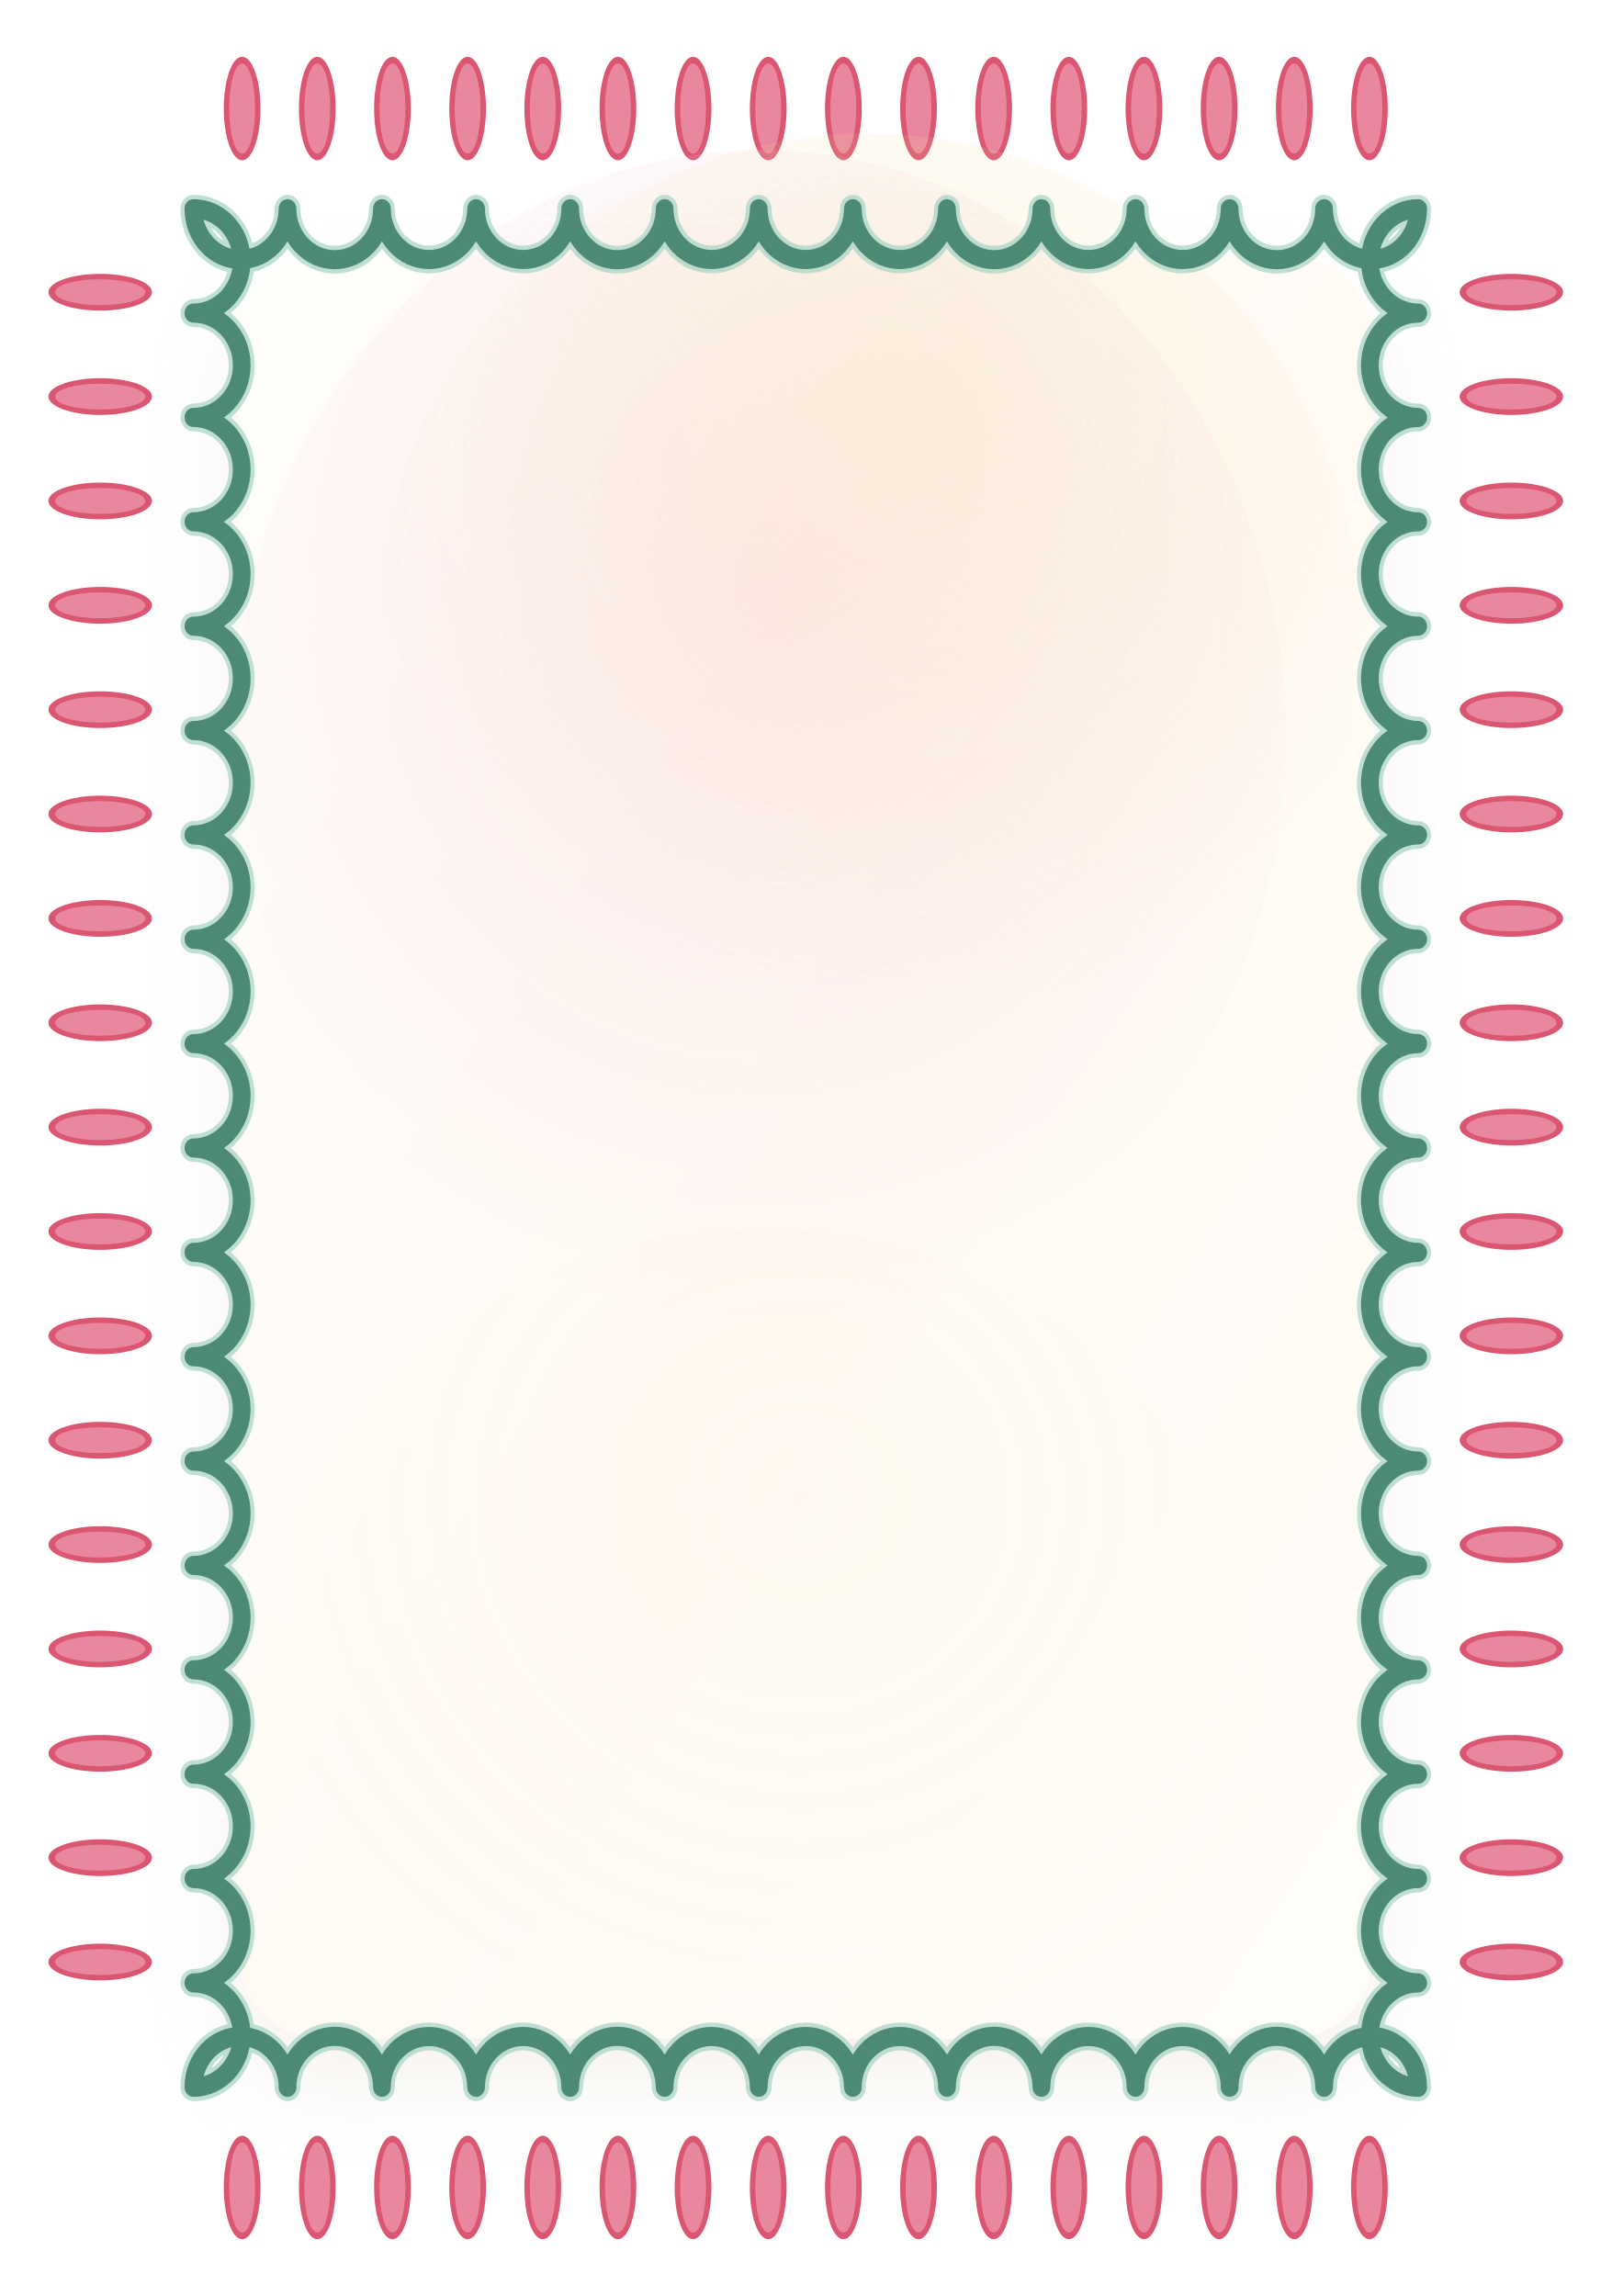
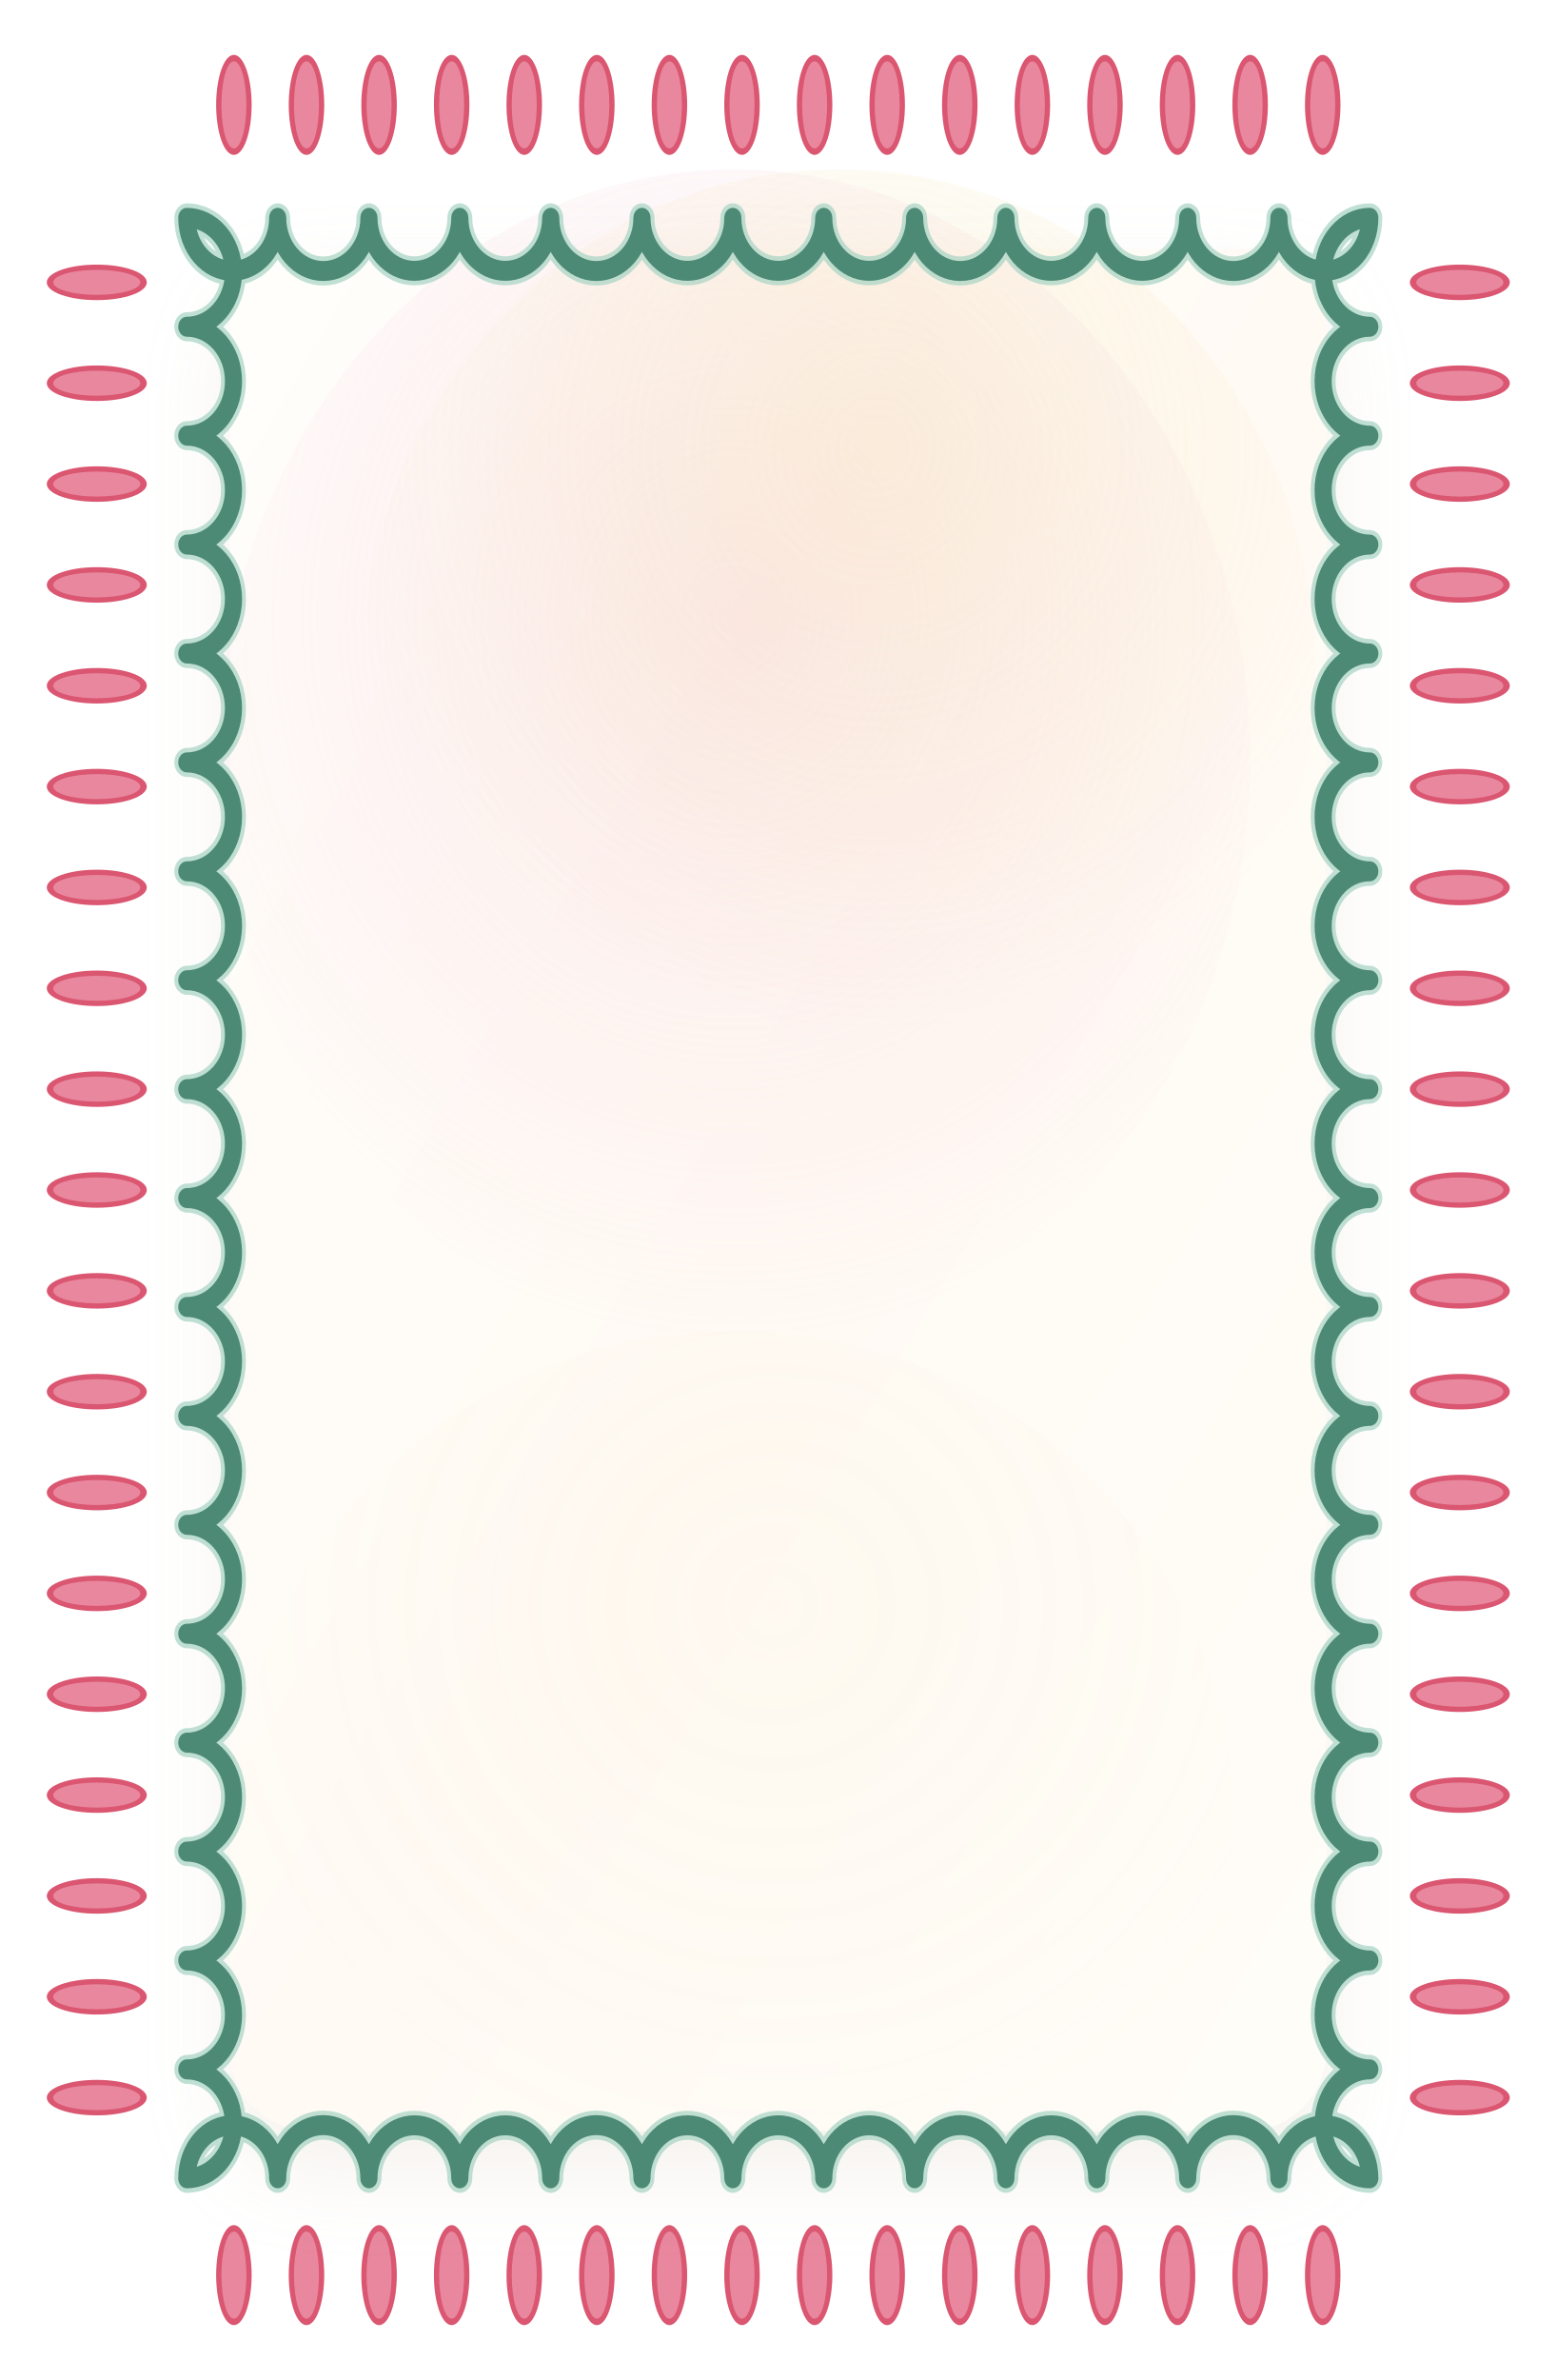
- <svg xmlns="http://www.w3.org/2000/svg" viewBox="0 0 386 550">
+ <svg xmlns="http://www.w3.org/2000/svg" viewBox="0 0 386 590">
  <defs>
    <linearGradient id="paper" x1="0%" y1="0%" x2="100%" y2="100%">
      <stop offset="0%" stop-color="#fffefb" />
      <stop offset="52%" stop-color="#fffaf4" />
      <stop offset="100%" stop-color="#fffdf8" />
    </linearGradient>
    <radialGradient id="washPink" cx="50%" cy="38%" r="62%">
      <stop offset="0%" stop-color="#f5c7d3" stop-opacity=".34" />
      <stop offset="100%" stop-color="#f5c7d3" stop-opacity="0" />
    </radialGradient>
    <radialGradient id="washGold" cx="54%" cy="28%" r="58%">
      <stop offset="0%" stop-color="#f3dd9c" stop-opacity=".24" />
      <stop offset="100%" stop-color="#f3dd9c" stop-opacity="0" />
    </radialGradient>
    <filter id="paperShadow" x="-20%" y="-20%" width="140%" height="140%">
      <feDropShadow dx="0" dy="10" stdDeviation="10" flood-color="#d8c8b5" flood-opacity=".24" />
    </filter>
    <g id="tickMark">
      <ellipse cx="0" cy="0" rx="4.4" ry="12.4" fill="#d84b68" />
      <ellipse cx="0" cy="0" rx="3.1" ry="10.8" fill="#f2a4b8" opacity=".6" />
    </g>
+     <g id="tickRow">
+       <use href="#tickMark" transform="translate(58 0)" />
+       <use href="#tickMark" transform="translate(76 0)" />
+       <use href="#tickMark" transform="translate(94 0)" />
+       <use href="#tickMark" transform="translate(112 0)" />
+       <use href="#tickMark" transform="translate(130 0)" />
+       <use href="#tickMark" transform="translate(148 0)" />
+       <use href="#tickMark" transform="translate(166 0)" />
+       <use href="#tickMark" transform="translate(184 0)" />
+       <use href="#tickMark" transform="translate(202 0)" />
+       <use href="#tickMark" transform="translate(220 0)" />
+       <use href="#tickMark" transform="translate(238 0)" />
+       <use href="#tickMark" transform="translate(256 0)" />
+       <use href="#tickMark" transform="translate(274 0)" />
+       <use href="#tickMark" transform="translate(292 0)" />
+       <use href="#tickMark" transform="translate(310 0)" />
+       <use href="#tickMark" transform="translate(328 0)" />
+     </g>
+     <g id="tickCol">
+       <use href="#tickMark" transform="translate(0 70) rotate(90)" />
+       <use href="#tickMark" transform="translate(0 95) rotate(90)" />
+       <use href="#tickMark" transform="translate(0 120) rotate(90)" />
+       <use href="#tickMark" transform="translate(0 145) rotate(90)" />
+       <use href="#tickMark" transform="translate(0 170) rotate(90)" />
+       <use href="#tickMark" transform="translate(0 195) rotate(90)" />
+       <use href="#tickMark" transform="translate(0 220) rotate(90)" />
+       <use href="#tickMark" transform="translate(0 245) rotate(90)" />
+       <use href="#tickMark" transform="translate(0 270) rotate(90)" />
+       <use href="#tickMark" transform="translate(0 295) rotate(90)" />
+       <use href="#tickMark" transform="translate(0 320) rotate(90)" />
+       <use href="#tickMark" transform="translate(0 345) rotate(90)" />
+       <use href="#tickMark" transform="translate(0 370) rotate(90)" />
+       <use href="#tickMark" transform="translate(0 395) rotate(90)" />
+       <use href="#tickMark" transform="translate(0 420) rotate(90)" />
+       <use href="#tickMark" transform="translate(0 445) rotate(90)" />
+       <use href="#tickMark" transform="translate(0 470) rotate(90)" />
+       <use href="#tickMark" transform="translate(0 495) rotate(90)" />
+       <use href="#tickMark" transform="translate(0 520) rotate(90)" />
+     </g>
  </defs>
  <g opacity=".94">
-     <use href="#tickMark" transform="translate(58 26)" />
-     <use href="#tickMark" transform="translate(76 26)" />
-     <use href="#tickMark" transform="translate(94 26)" />
-     <use href="#tickMark" transform="translate(112 26)" />
-     <use href="#tickMark" transform="translate(130 26)" />
-     <use href="#tickMark" transform="translate(148 26)" />
-     <use href="#tickMark" transform="translate(166 26)" />
-     <use href="#tickMark" transform="translate(184 26)" />
-     <use href="#tickMark" transform="translate(202 26)" />
-     <use href="#tickMark" transform="translate(220 26)" />
-     <use href="#tickMark" transform="translate(238 26)" />
-     <use href="#tickMark" transform="translate(256 26)" />
-     <use href="#tickMark" transform="translate(274 26)" />
-     <use href="#tickMark" transform="translate(292 26)" />
-     <use href="#tickMark" transform="translate(310 26)" />
-     <use href="#tickMark" transform="translate(328 26)" />
-     <use href="#tickMark" transform="translate(58 524)" />
-     <use href="#tickMark" transform="translate(76 524)" />
-     <use href="#tickMark" transform="translate(94 524)" />
-     <use href="#tickMark" transform="translate(112 524)" />
-     <use href="#tickMark" transform="translate(130 524)" />
-     <use href="#tickMark" transform="translate(148 524)" />
-     <use href="#tickMark" transform="translate(166 524)" />
-     <use href="#tickMark" transform="translate(184 524)" />
-     <use href="#tickMark" transform="translate(202 524)" />
-     <use href="#tickMark" transform="translate(220 524)" />
-     <use href="#tickMark" transform="translate(238 524)" />
-     <use href="#tickMark" transform="translate(256 524)" />
-     <use href="#tickMark" transform="translate(274 524)" />
-     <use href="#tickMark" transform="translate(292 524)" />
-     <use href="#tickMark" transform="translate(310 524)" />
-     <use href="#tickMark" transform="translate(328 524)" />
-     <use href="#tickMark" transform="translate(24 70) rotate(90)" />
-     <use href="#tickMark" transform="translate(24 95) rotate(90)" />
-     <use href="#tickMark" transform="translate(24 120) rotate(90)" />
-     <use href="#tickMark" transform="translate(24 145) rotate(90)" />
-     <use href="#tickMark" transform="translate(24 170) rotate(90)" />
-     <use href="#tickMark" transform="translate(24 195) rotate(90)" />
-     <use href="#tickMark" transform="translate(24 220) rotate(90)" />
-     <use href="#tickMark" transform="translate(24 245) rotate(90)" />
-     <use href="#tickMark" transform="translate(24 270) rotate(90)" />
-     <use href="#tickMark" transform="translate(24 295) rotate(90)" />
-     <use href="#tickMark" transform="translate(24 320) rotate(90)" />
-     <use href="#tickMark" transform="translate(24 345) rotate(90)" />
-     <use href="#tickMark" transform="translate(24 370) rotate(90)" />
-     <use href="#tickMark" transform="translate(24 395) rotate(90)" />
-     <use href="#tickMark" transform="translate(24 420) rotate(90)" />
-     <use href="#tickMark" transform="translate(24 445) rotate(90)" />
-     <use href="#tickMark" transform="translate(24 470) rotate(90)" />
-     <use href="#tickMark" transform="translate(362 70) rotate(90)" />
-     <use href="#tickMark" transform="translate(362 95) rotate(90)" />
-     <use href="#tickMark" transform="translate(362 120) rotate(90)" />
-     <use href="#tickMark" transform="translate(362 145) rotate(90)" />
-     <use href="#tickMark" transform="translate(362 170) rotate(90)" />
-     <use href="#tickMark" transform="translate(362 195) rotate(90)" />
-     <use href="#tickMark" transform="translate(362 220) rotate(90)" />
-     <use href="#tickMark" transform="translate(362 245) rotate(90)" />
-     <use href="#tickMark" transform="translate(362 270) rotate(90)" />
-     <use href="#tickMark" transform="translate(362 295) rotate(90)" />
-     <use href="#tickMark" transform="translate(362 320) rotate(90)" />
-     <use href="#tickMark" transform="translate(362 345) rotate(90)" />
-     <use href="#tickMark" transform="translate(362 370) rotate(90)" />
-     <use href="#tickMark" transform="translate(362 395) rotate(90)" />
-     <use href="#tickMark" transform="translate(362 420) rotate(90)" />
-     <use href="#tickMark" transform="translate(362 445) rotate(90)" />
-     <use href="#tickMark" transform="translate(362 470) rotate(90)" />
+     <use href="#tickRow" transform="translate(0 26)" />
+     <use href="#tickRow" transform="translate(0 564)" />
+     <use href="#tickCol" transform="translate(24 0)" />
+     <use href="#tickCol" transform="translate(362 0)" />
  </g>
-   <rect x="57.1" y="61.7" width="271.8" height="426.6" rx="20" fill="url(#paper)" filter="url(#paperShadow)" />
-   <ellipse cx="182" cy="176" rx="126" ry="140" fill="url(#washPink)" />
-   <ellipse cx="208" cy="154" rx="118" ry="122" fill="url(#washGold)" />
-   <ellipse cx="182" cy="410" rx="120" ry="116" fill="url(#washGold)" opacity=".24" />
-   <path d="M 60.0 60.0 A 14.6 14.6 0 0 0 89.2 60.0 A 14.6 14.6 0 0 0 118.5 60.0 A 14.6 14.6 0 0 0 147.7 60.0 A 14.6 14.6 0 0 0 176.9 60.0 A 14.6 14.6 0 0 0 206.2 60.0 A 14.6 14.6 0 0 0 235.4 60.0 A 14.6 14.6 0 0 0 264.6 60.0 A 14.6 14.6 0 0 0 293.8 60.0 A 14.6 14.6 0 0 0 323.1 60.0 A 14.6 14.6 0 0 0 352.3 60.0 A 14.6 14.6 0 0 0 381.5 60.0 A 14.6 14.6 0 0 0 410.8 60.0 A 14.6 14.6 0 0 0 440.0 60.0 A 15.0 15.0 0 0 0 440.0 90.0 A 15.0 15.0 0 0 0 440.0 120.0 A 15.0 15.0 0 0 0 440.0 150.0 A 15.0 15.0 0 0 0 440.0 180.0 A 15.0 15.0 0 0 0 440.0 210.0 A 15.0 15.0 0 0 0 440.0 240.0 A 15.0 15.0 0 0 0 440.0 270.0 A 15.0 15.0 0 0 0 440.0 300.0 A 15.0 15.0 0 0 0 440.0 330.0 A 15.0 15.0 0 0 0 440.0 360.0 A 15.0 15.0 0 0 0 440.0 390.0 A 15.0 15.0 0 0 0 440.0 420.0 A 15.0 15.0 0 0 0 440.0 450.0 A 15.0 15.0 0 0 0 440.0 480.0 A 15.0 15.0 0 0 0 440.0 510.0 A 15.0 15.0 0 0 0 440.0 540.0 A 15.0 15.0 0 0 0 440.0 570.0 A 15.0 15.0 0 0 0 440.0 600.0 A 14.6 14.6 0 0 0 410.8 600.0 A 14.6 14.6 0 0 0 381.5 600.0 A 14.6 14.6 0 0 0 352.3 600.0 A 14.6 14.6 0 0 0 323.1 600.0 A 14.6 14.6 0 0 0 293.8 600.0 A 14.6 14.6 0 0 0 264.6 600.0 A 14.6 14.6 0 0 0 235.4 600.0 A 14.6 14.6 0 0 0 206.2 600.0 A 14.6 14.6 0 0 0 176.9 600.0 A 14.6 14.6 0 0 0 147.7 600.0 A 14.6 14.6 0 0 0 118.5 600.0 A 14.6 14.6 0 0 0 89.2 600.0 A 14.6 14.6 0 0 0 60.0 600.0 A 15.0 15.0 0 0 0 60.0 570.0 A 15.0 15.0 0 0 0 60.0 540.0 A 15.0 15.0 0 0 0 60.0 510.0 A 15.0 15.0 0 0 0 60.0 480.0 A 15.0 15.0 0 0 0 60.0 450.0 A 15.0 15.0 0 0 0 60.0 420.0 A 15.0 15.0 0 0 0 60.0 390.0 A 15.0 15.0 0 0 0 60.0 360.0 A 15.0 15.0 0 0 0 60.0 330.0 A 15.0 15.0 0 0 0 60.0 300.0 A 15.0 15.0 0 0 0 60.0 270.0 A 15.0 15.0 0 0 0 60.0 240.0 A 15.0 15.0 0 0 0 60.0 210.0 A 15.0 15.0 0 0 0 60.0 180.0 A 15.0 15.0 0 0 0 60.0 150.0 A 15.0 15.0 0 0 0 60.0 120.0 A 15.0 15.0 0 0 0 60.0 90.0 A 15.0 15.0 0 0 0 60.0 60.0 Z" transform="scale(0.772 0.833333)" fill="none" stroke="#a8d4c5" stroke-width="8" stroke-linecap="round" stroke-linejoin="round" opacity=".72" />
-   <path d="M 60.0 60.0 A 14.6 14.6 0 0 0 89.2 60.0 A 14.6 14.6 0 0 0 118.5 60.0 A 14.6 14.6 0 0 0 147.7 60.0 A 14.6 14.6 0 0 0 176.9 60.0 A 14.6 14.6 0 0 0 206.2 60.0 A 14.6 14.6 0 0 0 235.4 60.0 A 14.6 14.6 0 0 0 264.6 60.0 A 14.6 14.6 0 0 0 293.8 60.0 A 14.6 14.6 0 0 0 323.1 60.0 A 14.6 14.6 0 0 0 352.3 60.0 A 14.6 14.6 0 0 0 381.5 60.0 A 14.6 14.6 0 0 0 410.8 60.0 A 14.6 14.6 0 0 0 440.0 60.0 A 15.0 15.0 0 0 0 440.0 90.0 A 15.0 15.0 0 0 0 440.0 120.0 A 15.0 15.0 0 0 0 440.0 150.0 A 15.0 15.0 0 0 0 440.0 180.0 A 15.0 15.0 0 0 0 440.0 210.0 A 15.0 15.0 0 0 0 440.0 240.0 A 15.0 15.0 0 0 0 440.0 270.0 A 15.0 15.0 0 0 0 440.0 300.0 A 15.0 15.0 0 0 0 440.0 330.0 A 15.0 15.0 0 0 0 440.0 360.0 A 15.0 15.0 0 0 0 440.0 390.0 A 15.0 15.0 0 0 0 440.0 420.0 A 15.0 15.0 0 0 0 440.0 450.0 A 15.0 15.0 0 0 0 440.0 480.0 A 15.0 15.0 0 0 0 440.0 510.0 A 15.0 15.0 0 0 0 440.0 540.0 A 15.0 15.0 0 0 0 440.0 570.0 A 15.0 15.0 0 0 0 440.0 600.0 A 14.6 14.6 0 0 0 410.8 600.0 A 14.6 14.6 0 0 0 381.5 600.0 A 14.6 14.6 0 0 0 352.3 600.0 A 14.6 14.6 0 0 0 323.1 600.0 A 14.6 14.6 0 0 0 293.8 600.0 A 14.6 14.6 0 0 0 264.6 600.0 A 14.6 14.6 0 0 0 235.4 600.0 A 14.6 14.6 0 0 0 206.2 600.0 A 14.6 14.6 0 0 0 176.9 600.0 A 14.6 14.6 0 0 0 147.7 600.0 A 14.6 14.6 0 0 0 118.5 600.0 A 14.6 14.6 0 0 0 89.2 600.0 A 14.6 14.6 0 0 0 60.0 600.0 A 15.0 15.0 0 0 0 60.0 570.0 A 15.0 15.0 0 0 0 60.0 540.0 A 15.0 15.0 0 0 0 60.0 510.0 A 15.0 15.0 0 0 0 60.0 480.0 A 15.0 15.0 0 0 0 60.0 450.0 A 15.0 15.0 0 0 0 60.0 420.0 A 15.0 15.0 0 0 0 60.0 390.0 A 15.0 15.0 0 0 0 60.0 360.0 A 15.0 15.0 0 0 0 60.0 330.0 A 15.0 15.0 0 0 0 60.0 300.0 A 15.0 15.0 0 0 0 60.0 270.0 A 15.0 15.0 0 0 0 60.0 240.0 A 15.0 15.0 0 0 0 60.0 210.0 A 15.0 15.0 0 0 0 60.0 180.0 A 15.0 15.0 0 0 0 60.0 150.0 A 15.0 15.0 0 0 0 60.0 120.0 A 15.0 15.0 0 0 0 60.0 90.0 A 15.0 15.0 0 0 0 60.0 60.0 Z" transform="scale(0.772 0.833333)" fill="none" stroke="#4c8a75" stroke-width="5.5" stroke-linecap="round" stroke-linejoin="round" />
+   <rect x="57.1" y="61.7" width="271.8" height="466.6" rx="20" fill="url(#paper)" filter="url(#paperShadow)" />
+   <ellipse cx="182" cy="188" rx="128" ry="146" fill="url(#washPink)" />
+   <ellipse cx="208" cy="166" rx="118" ry="124" fill="url(#washGold)" />
+   <ellipse cx="182" cy="452" rx="124" ry="122" fill="url(#washGold)" opacity=".24" />
+   <path d="M 60.0 60.0 A 14.6 14.6 0 0 0 89.2 60.0 A 14.6 14.6 0 0 0 118.5 60.0 A 14.6 14.6 0 0 0 147.7 60.0 A 14.6 14.6 0 0 0 176.9 60.0 A 14.6 14.6 0 0 0 206.2 60.0 A 14.6 14.6 0 0 0 235.4 60.0 A 14.6 14.6 0 0 0 264.6 60.0 A 14.6 14.6 0 0 0 293.8 60.0 A 14.6 14.6 0 0 0 323.1 60.0 A 14.6 14.6 0 0 0 352.3 60.0 A 14.6 14.6 0 0 0 381.5 60.0 A 14.6 14.6 0 0 0 410.8 60.0 A 14.6 14.6 0 0 0 440.0 60.0 A 15.0 15.0 0 0 0 440.0 90.0 A 15.0 15.0 0 0 0 440.0 120.0 A 15.0 15.0 0 0 0 440.0 150.0 A 15.0 15.0 0 0 0 440.0 180.0 A 15.0 15.0 0 0 0 440.0 210.0 A 15.0 15.0 0 0 0 440.0 240.0 A 15.0 15.0 0 0 0 440.0 270.0 A 15.0 15.0 0 0 0 440.0 300.0 A 15.0 15.0 0 0 0 440.0 330.0 A 15.0 15.0 0 0 0 440.0 360.0 A 15.0 15.0 0 0 0 440.0 390.0 A 15.0 15.0 0 0 0 440.0 420.0 A 15.0 15.0 0 0 0 440.0 450.0 A 15.0 15.0 0 0 0 440.0 480.0 A 15.0 15.0 0 0 0 440.0 510.0 A 15.0 15.0 0 0 0 440.0 540.0 A 15.0 15.0 0 0 0 440.0 570.0 A 15.0 15.0 0 0 0 440.0 600.0 A 14.6 14.6 0 0 0 410.8 600.0 A 14.6 14.6 0 0 0 381.5 600.0 A 14.6 14.6 0 0 0 352.3 600.0 A 14.6 14.6 0 0 0 323.1 600.0 A 14.6 14.6 0 0 0 293.8 600.0 A 14.6 14.6 0 0 0 264.6 600.0 A 14.6 14.6 0 0 0 235.4 600.0 A 14.6 14.6 0 0 0 206.2 600.0 A 14.6 14.6 0 0 0 176.9 600.0 A 14.6 14.6 0 0 0 147.7 600.0 A 14.6 14.6 0 0 0 118.5 600.0 A 14.6 14.6 0 0 0 89.2 600.0 A 14.6 14.6 0 0 0 60.0 600.0 A 15.0 15.0 0 0 0 60.0 570.0 A 15.0 15.0 0 0 0 60.0 540.0 A 15.0 15.0 0 0 0 60.0 510.0 A 15.0 15.0 0 0 0 60.0 480.0 A 15.0 15.0 0 0 0 60.0 450.0 A 15.0 15.0 0 0 0 60.0 420.0 A 15.0 15.0 0 0 0 60.0 390.0 A 15.0 15.0 0 0 0 60.0 360.0 A 15.0 15.0 0 0 0 60.0 330.0 A 15.0 15.0 0 0 0 60.0 300.0 A 15.0 15.0 0 0 0 60.0 270.0 A 15.0 15.0 0 0 0 60.0 240.0 A 15.0 15.0 0 0 0 60.0 210.0 A 15.0 15.0 0 0 0 60.0 180.0 A 15.0 15.0 0 0 0 60.0 150.0 A 15.0 15.0 0 0 0 60.0 120.0 A 15.0 15.0 0 0 0 60.0 90.0 A 15.0 15.0 0 0 0 60.0 60.0 Z" transform="scale(0.772 0.9)" fill="none" stroke="#a8d4c5" stroke-width="8" stroke-linecap="round" stroke-linejoin="round" opacity=".72" />
+   <path d="M 60.0 60.0 A 14.6 14.6 0 0 0 89.2 60.0 A 14.6 14.6 0 0 0 118.5 60.0 A 14.6 14.6 0 0 0 147.7 60.0 A 14.6 14.6 0 0 0 176.9 60.0 A 14.6 14.6 0 0 0 206.2 60.0 A 14.6 14.6 0 0 0 235.4 60.0 A 14.6 14.6 0 0 0 264.6 60.0 A 14.6 14.6 0 0 0 293.8 60.0 A 14.6 14.6 0 0 0 323.1 60.0 A 14.6 14.6 0 0 0 352.3 60.0 A 14.6 14.6 0 0 0 381.5 60.0 A 14.6 14.6 0 0 0 410.8 60.0 A 14.6 14.6 0 0 0 440.0 60.0 A 15.0 15.0 0 0 0 440.0 90.0 A 15.0 15.0 0 0 0 440.0 120.0 A 15.0 15.0 0 0 0 440.0 150.0 A 15.0 15.0 0 0 0 440.0 180.0 A 15.0 15.0 0 0 0 440.0 210.0 A 15.0 15.0 0 0 0 440.0 240.0 A 15.0 15.0 0 0 0 440.0 270.0 A 15.0 15.0 0 0 0 440.0 300.0 A 15.0 15.0 0 0 0 440.0 330.0 A 15.0 15.0 0 0 0 440.0 360.0 A 15.0 15.0 0 0 0 440.0 390.0 A 15.0 15.0 0 0 0 440.0 420.0 A 15.0 15.0 0 0 0 440.0 450.0 A 15.0 15.0 0 0 0 440.0 480.0 A 15.0 15.0 0 0 0 440.0 510.0 A 15.0 15.0 0 0 0 440.0 540.0 A 15.0 15.0 0 0 0 440.0 570.0 A 15.0 15.0 0 0 0 440.0 600.0 A 14.6 14.6 0 0 0 410.8 600.0 A 14.6 14.6 0 0 0 381.5 600.0 A 14.6 14.6 0 0 0 352.3 600.0 A 14.6 14.6 0 0 0 323.1 600.0 A 14.6 14.6 0 0 0 293.8 600.0 A 14.6 14.6 0 0 0 264.6 600.0 A 14.6 14.6 0 0 0 235.4 600.0 A 14.6 14.6 0 0 0 206.2 600.0 A 14.6 14.6 0 0 0 176.9 600.0 A 14.6 14.6 0 0 0 147.7 600.0 A 14.6 14.6 0 0 0 118.5 600.0 A 14.6 14.6 0 0 0 89.2 600.0 A 14.6 14.6 0 0 0 60.0 600.0 A 15.0 15.0 0 0 0 60.0 570.0 A 15.0 15.0 0 0 0 60.0 540.0 A 15.0 15.0 0 0 0 60.0 510.0 A 15.0 15.0 0 0 0 60.0 480.0 A 15.0 15.0 0 0 0 60.0 450.0 A 15.0 15.0 0 0 0 60.0 420.0 A 15.0 15.0 0 0 0 60.0 390.0 A 15.0 15.0 0 0 0 60.0 360.0 A 15.0 15.0 0 0 0 60.0 330.0 A 15.0 15.0 0 0 0 60.0 300.0 A 15.0 15.0 0 0 0 60.0 270.0 A 15.0 15.0 0 0 0 60.0 240.0 A 15.0 15.0 0 0 0 60.0 210.0 A 15.0 15.0 0 0 0 60.0 180.0 A 15.0 15.0 0 0 0 60.0 150.0 A 15.0 15.0 0 0 0 60.0 120.0 A 15.0 15.0 0 0 0 60.0 90.0 A 15.0 15.0 0 0 0 60.0 60.0 Z" transform="scale(0.772 0.9)" fill="none" stroke="#4c8a75" stroke-width="5.5" stroke-linecap="round" stroke-linejoin="round" />
</svg>
